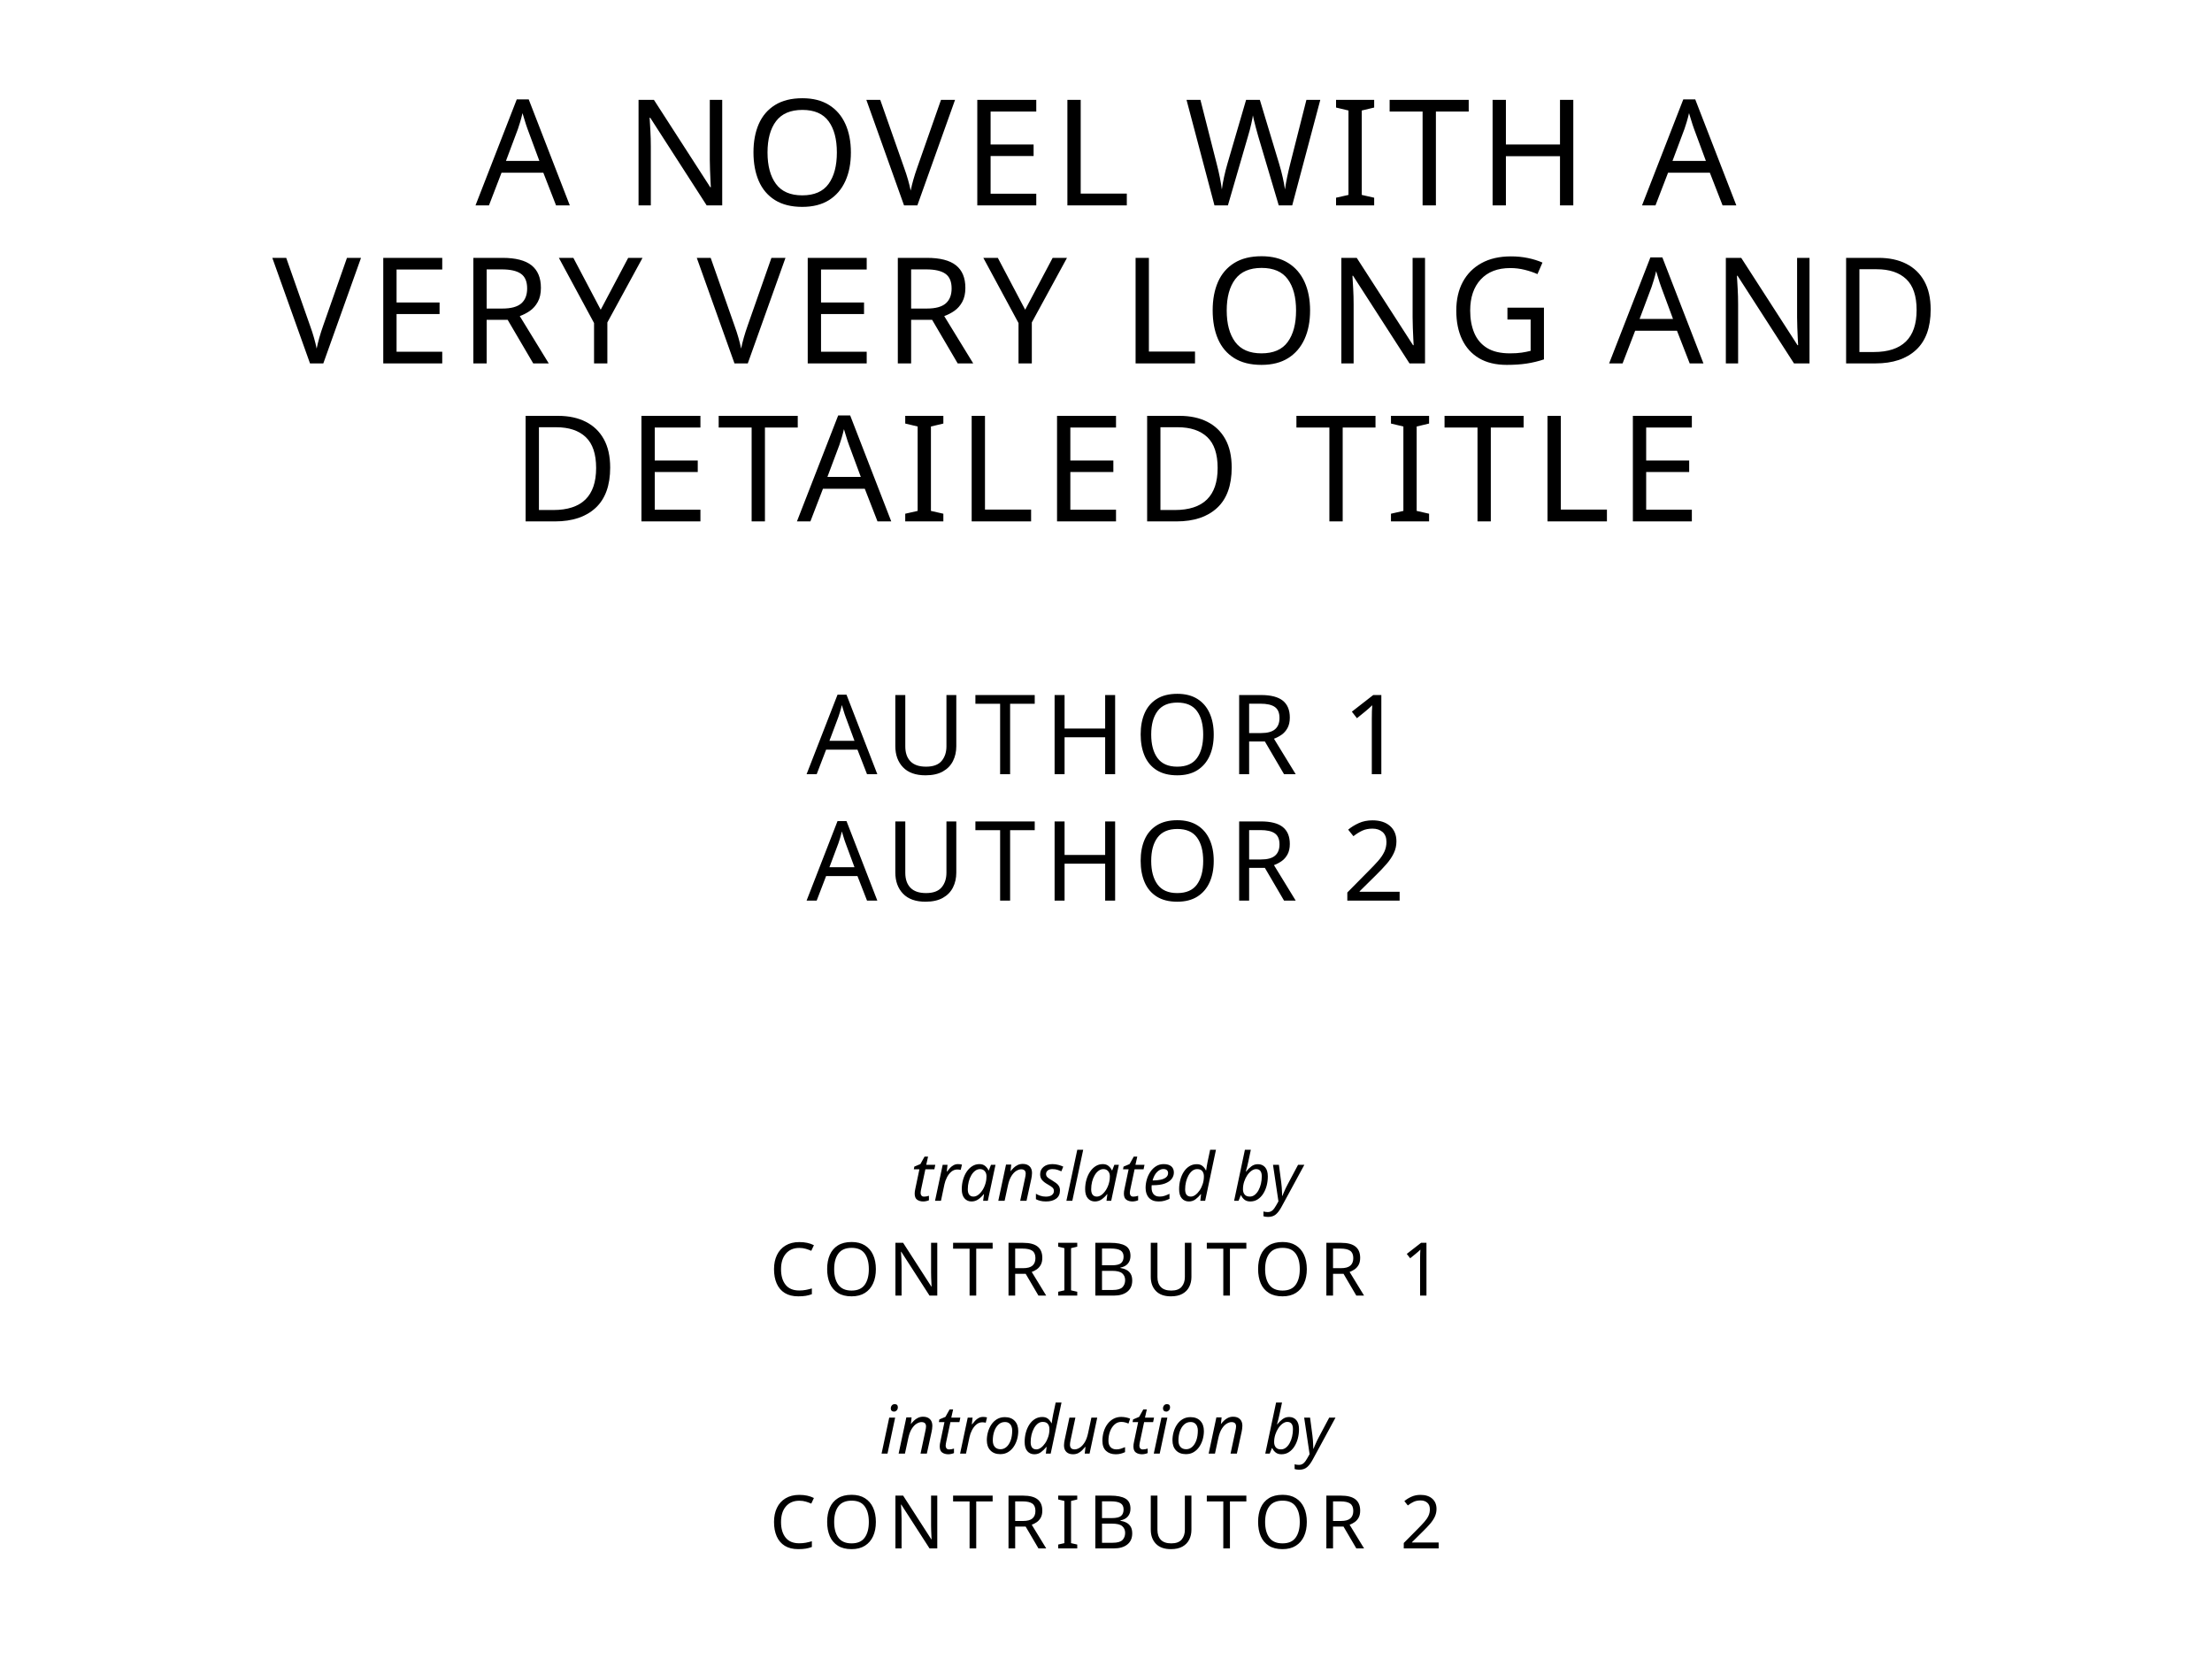
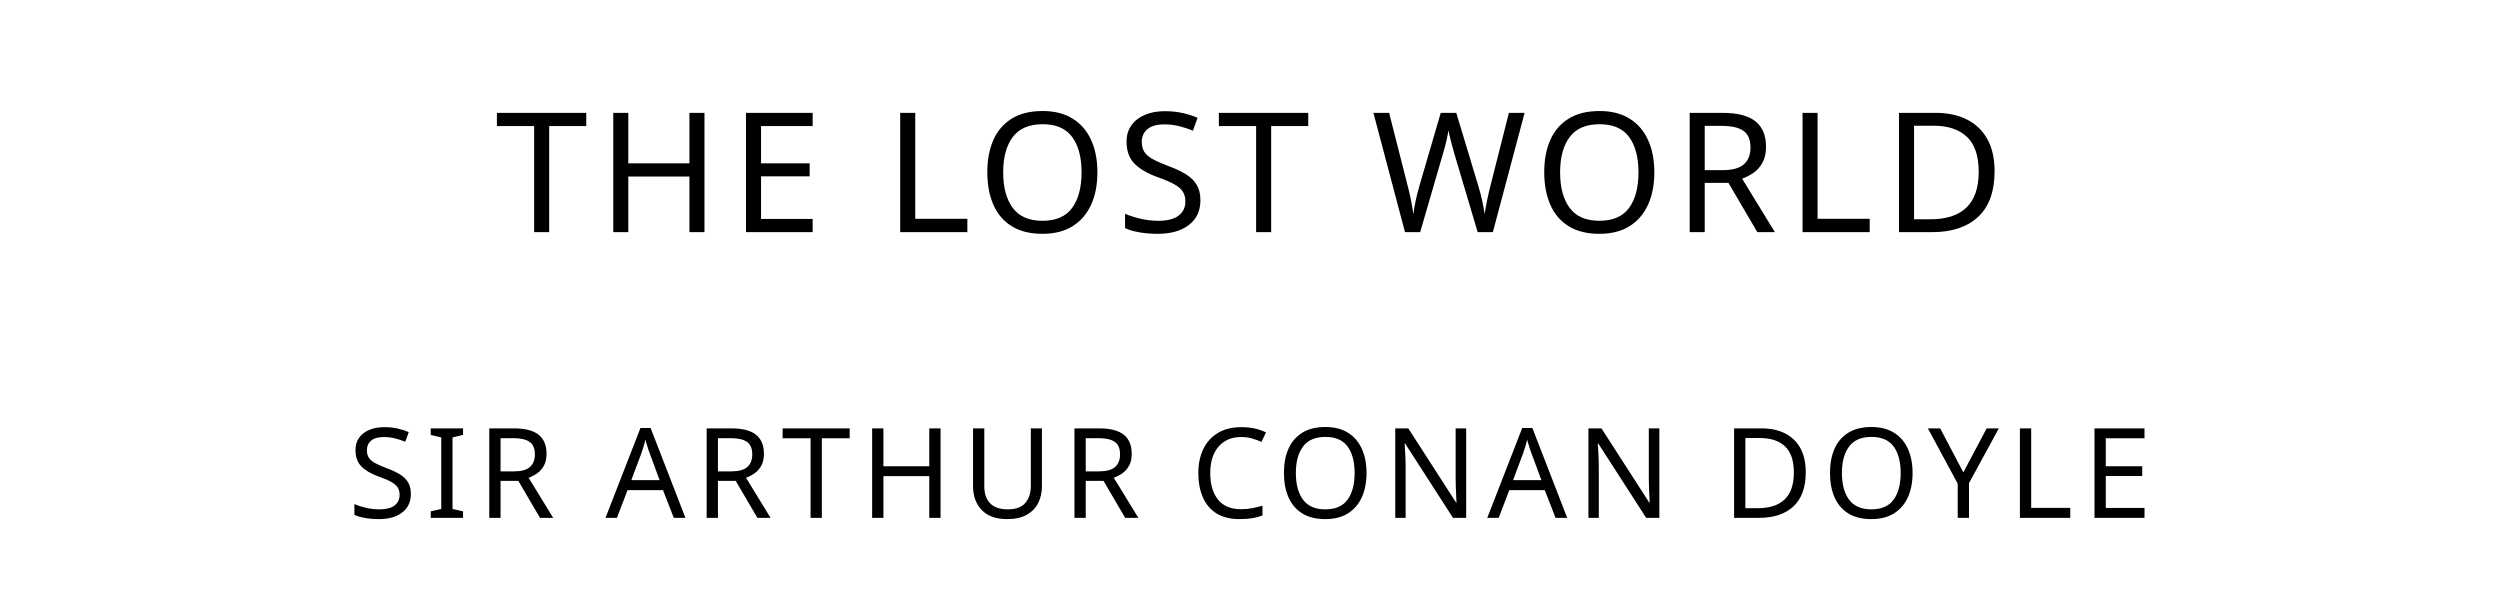
- <svg xmlns="http://www.w3.org/2000/svg" version="1.1" viewBox="0 0 1400 1050">
-   <text style="font-size:93.567px;fill:#000;font-family:League Spartan;letter-spacing:5px" text-anchor="middle" x="700" y="130">A NOVEL WITH A</text>
-   <text style="font-size:93.567px;fill:#000;font-family:League Spartan;letter-spacing:5px" text-anchor="middle" x="700" y="230">VERY VERY LONG AND</text>
-   <text style="font-size:93.567px;fill:#000;font-family:League Spartan;letter-spacing:5px" text-anchor="middle" x="700" y="330">DETAILED TITLE</text>
-   <text style="font-size:70.175px;fill:#000;font-family:League Spartan;letter-spacing:5px" text-anchor="middle" x="700" y="490">AUTHOR 1</text>
-   <text style="font-size:70.175px;fill:#000;font-family:League Spartan;letter-spacing:5px" text-anchor="middle" x="700" y="570">AUTHOR 2</text>
-   <text style="font-size:42.508px;font-style:italic;fill:#000;font-family:OFL Sorts Mill Goudy" text-anchor="middle" x="700" y="760">translated by</text>
-   <text style="font-size:46.784px;fill:#000;font-family:League Spartan;letter-spacing:5px" text-anchor="middle" x="700" y="820">CONTRIBUTOR 1</text>
-   <text style="font-size:42.508px;font-style:italic;fill:#000;font-family:OFL Sorts Mill Goudy" text-anchor="middle" x="700" y="920">introduction by</text>
-   <text style="font-size:46.784px;fill:#000;font-family:League Spartan;letter-spacing:5px" text-anchor="middle" x="700" y="980">CONTRIBUTOR 2</text>
+ <svg xmlns="http://www.w3.org/2000/svg" version="1.1" viewBox="0 0 1400 340">
+   <text style="font-size:93.567px;fill:#000;font-family:League Spartan;letter-spacing:5px" text-anchor="middle" x="700" y="130">THE LOST WORLD</text>
+   <text style="font-size:70.175px;fill:#000;font-family:League Spartan;letter-spacing:5px" text-anchor="middle" x="700" y="290">SIR ARTHUR CONAN DOYLE</text>
</svg>
